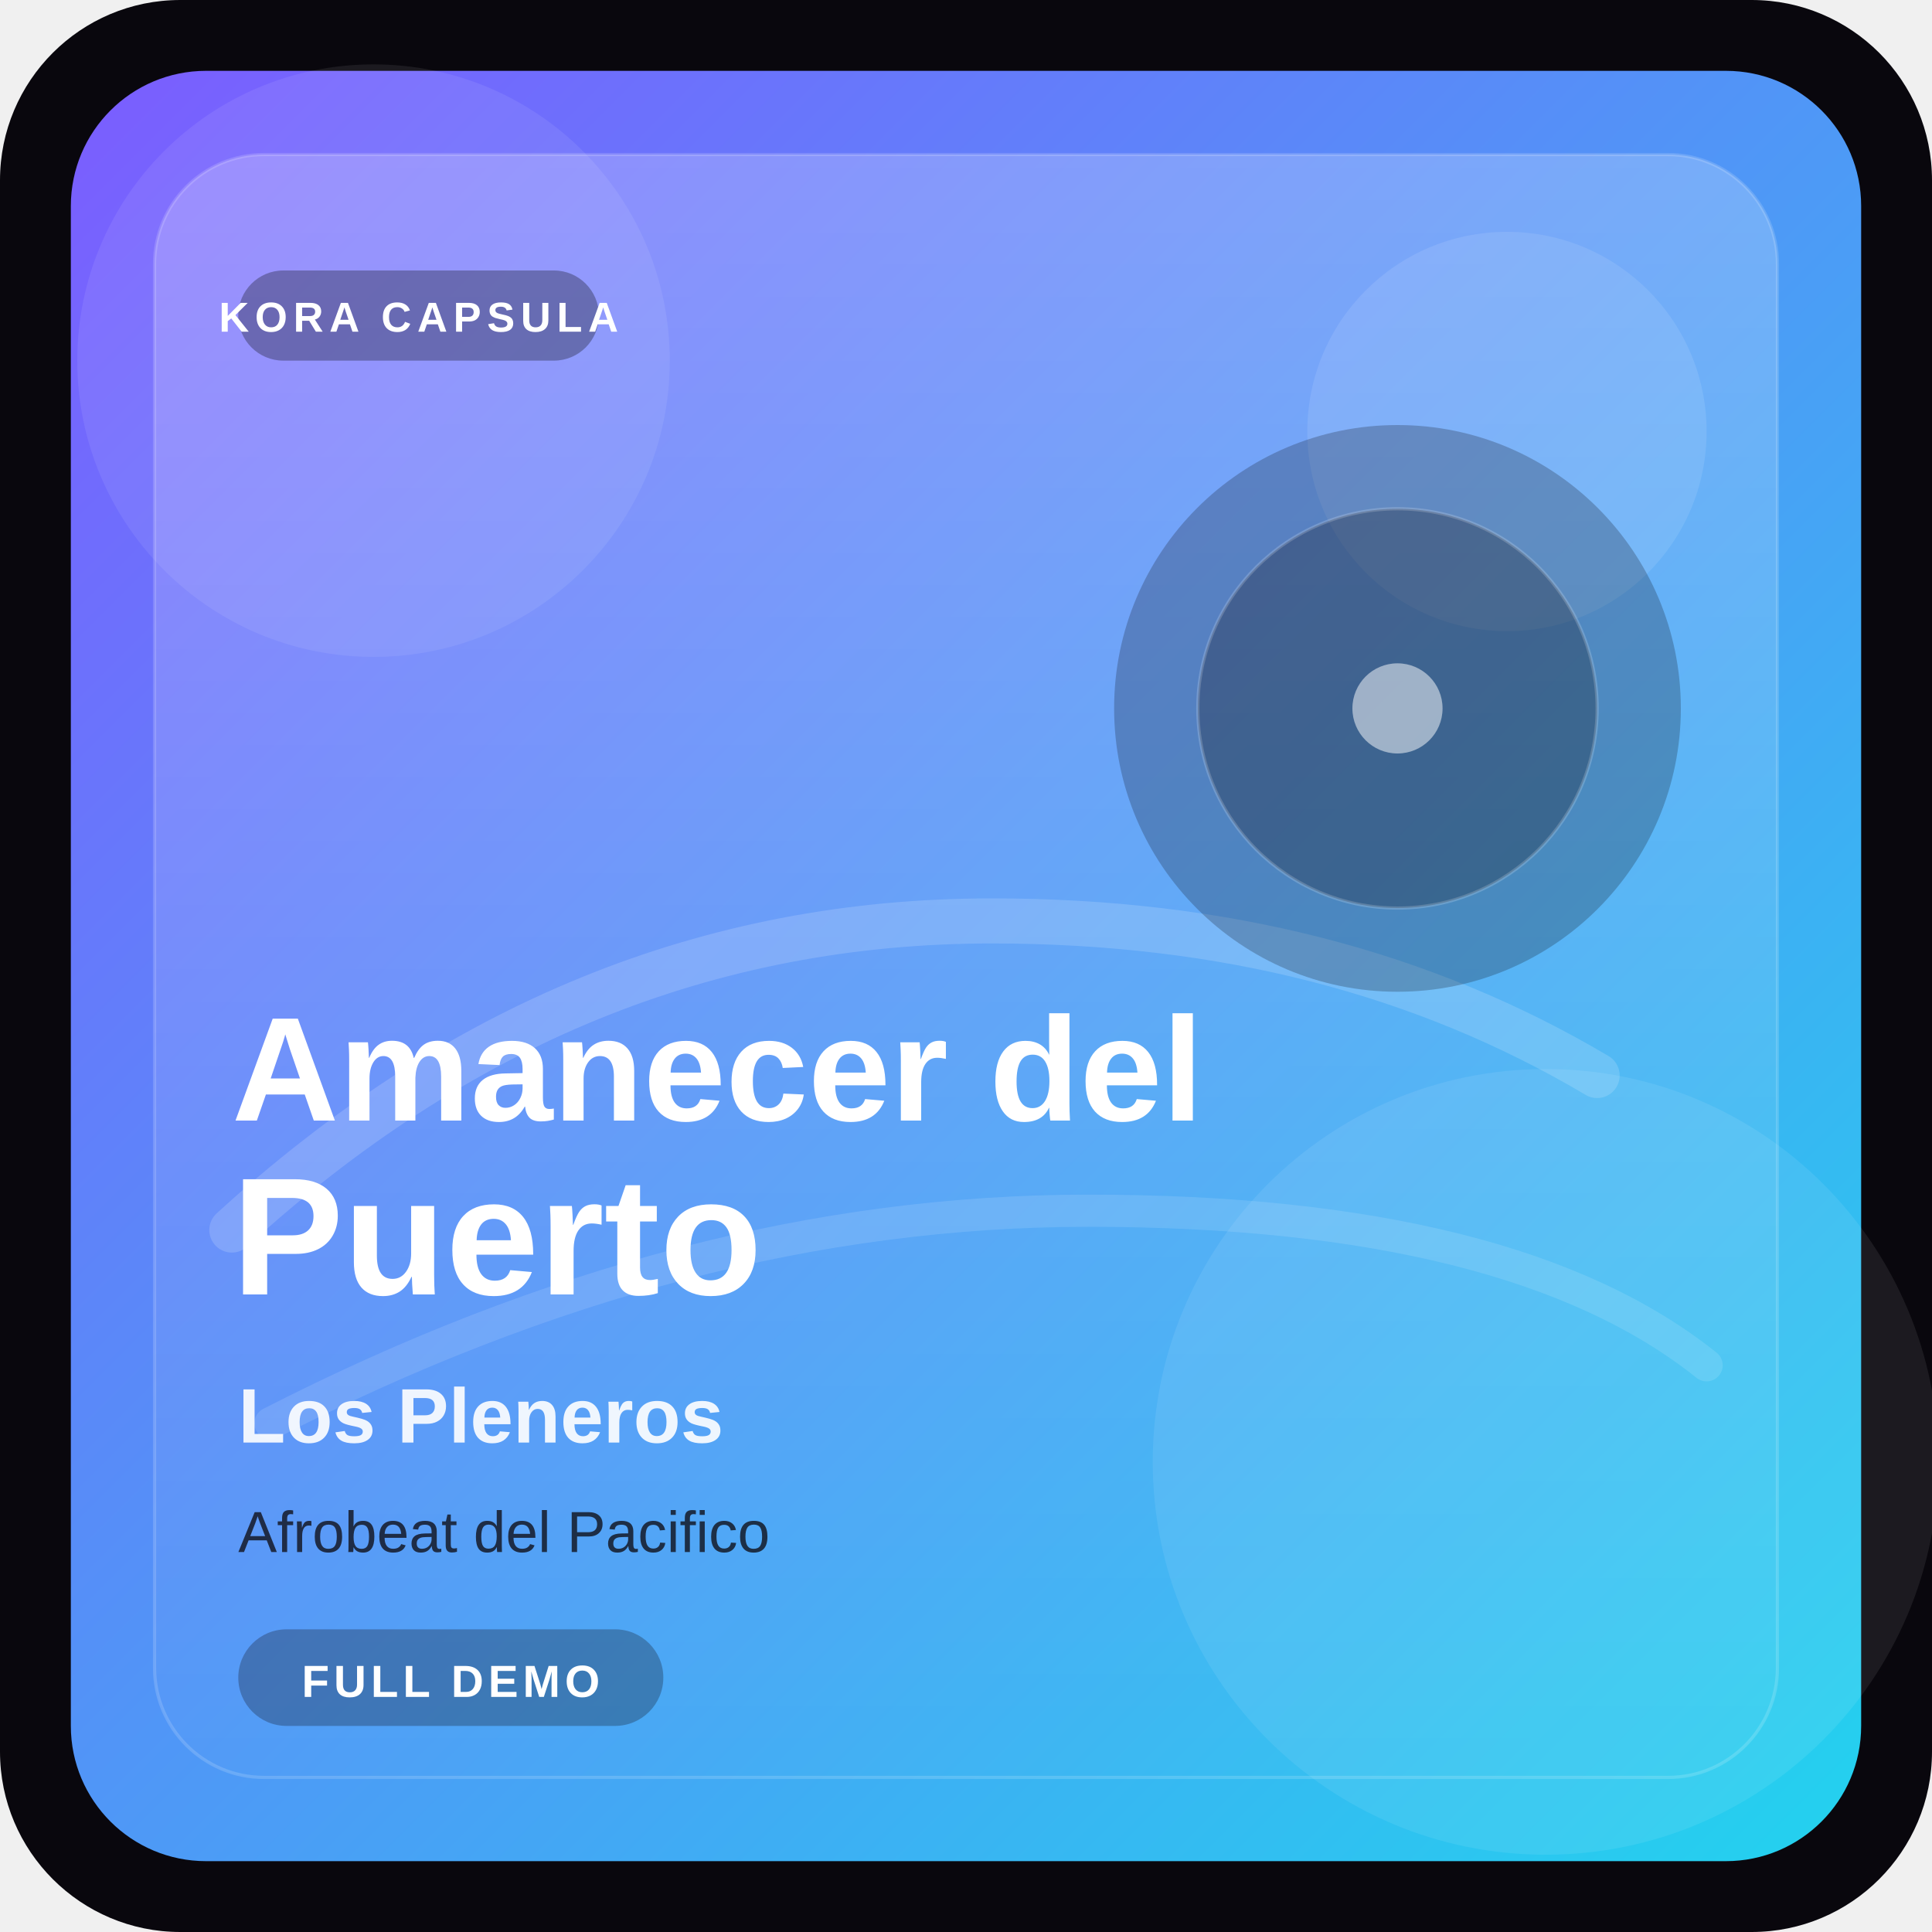
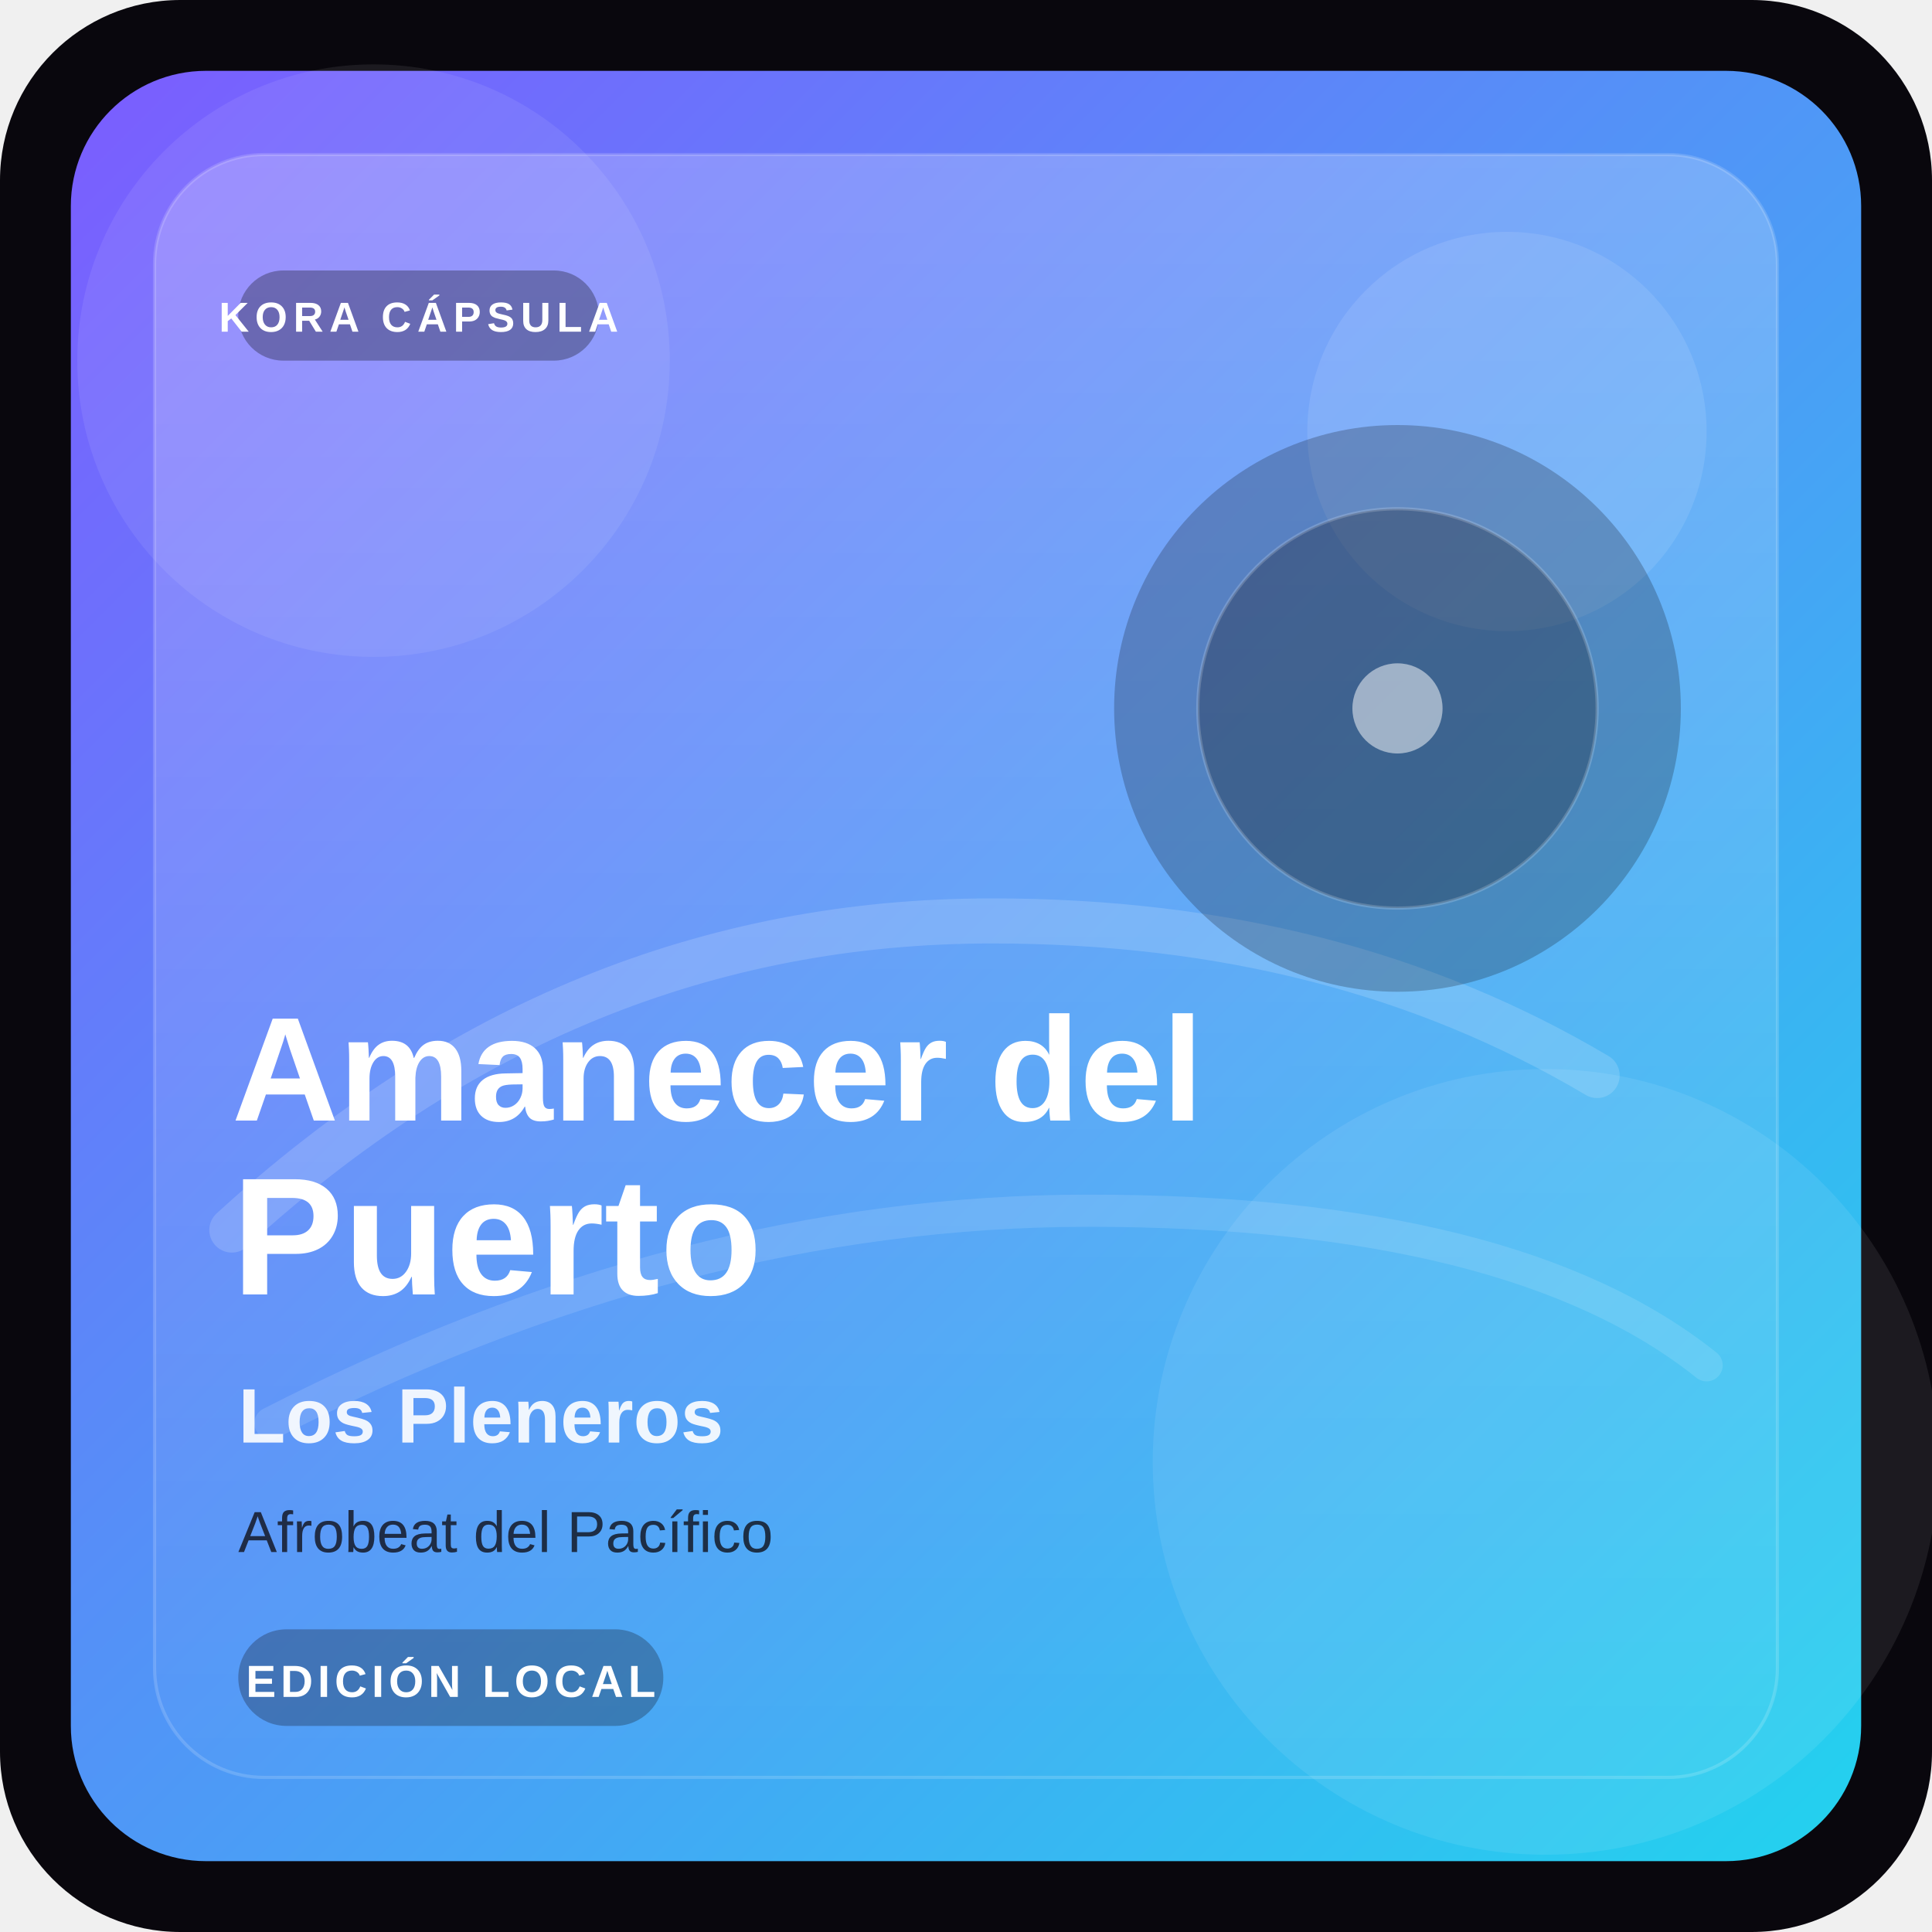
<svg xmlns="http://www.w3.org/2000/svg" viewBox="0 0 600 600" role="img" aria-label="Amanecer del Puerto de Los Pleneros">
  <defs>
    <linearGradient id="bg" x1="0" y1="0" x2="1" y2="1">
      <stop offset="0%" stop-color="#7c5cff" />
      <stop offset="100%" stop-color="#22d3ee" />
    </linearGradient>
    <linearGradient id="glass" x1="0" y1="0" x2="0" y2="1">
      <stop offset="0%" stop-color="#ffffff" stop-opacity="0.22" />
      <stop offset="100%" stop-color="#ffffff" stop-opacity="0.02" />
    </linearGradient>
  </defs>
  <rect width="600" height="600" rx="56" fill="#09070d" />
  <rect x="22" y="22" width="556" height="556" rx="42" fill="url(#bg)" />
  <circle cx="116" cy="112" r="92" fill="#ffffff" fill-opacity="0.08" />
  <circle cx="468" cy="134" r="62" fill="#ffffff" fill-opacity="0.10" />
  <circle cx="480" cy="454" r="122" fill="#ffffff" fill-opacity="0.08" />
  <path d="M72 382c70-64 148-96 236-96 72 0 134 16 188 48" fill="none" stroke="#ffffff" stroke-opacity="0.16" stroke-width="14" stroke-linecap="round" />
  <path d="M84 442c86-44 170-66 254-66 88 0 152 16 192 48" fill="none" stroke="#ffffff" stroke-opacity="0.12" stroke-width="10" stroke-linecap="round" />
  <rect x="48" y="48" width="504" height="504" rx="34" fill="url(#glass)" stroke="#ffffff" stroke-opacity="0.16" />
  <circle cx="434" cy="220" r="88" fill="#0f0d15" fill-opacity="0.24" />
  <circle cx="434" cy="220" r="62" fill="#0f0d15" fill-opacity="0.28" stroke="#ffffff" stroke-opacity="0.18" />
  <circle cx="434" cy="220" r="14" fill="#ffffff" fill-opacity="0.5" />
  <rect x="74" y="84" width="112" height="28" rx="14" fill="#0f0d15" fill-opacity="0.32" />
-   <text x="130" y="103" text-anchor="middle" font-family="Arial, Helvetica, sans-serif" font-size="13" font-weight="700" letter-spacing="1.8" fill="#ffffff">KORA CAPSULA</text>
+   <text x="130" y="103" text-anchor="middle" font-family="Arial, Helvetica, sans-serif" font-size="13" font-weight="700" letter-spacing="1.8" fill="#ffffff">KORA CÁPSULA</text>
  <text x="72" y="348" font-family="Arial, Helvetica, sans-serif" font-size="46" font-weight="700" fill="#ffffff">Amanecer del</text>
  <text x="72" y="402" font-family="Arial, Helvetica, sans-serif" font-size="52" font-weight="700" fill="#ffffff">Puerto</text>
  <text x="74" y="448" font-family="Arial, Helvetica, sans-serif" font-size="24" font-weight="600" fill="#ffffff" fill-opacity="0.9">Los Pleneros</text>
-   <text x="74" y="482" font-family="Arial, Helvetica, sans-serif" font-size="18" fill="#0f0d15" fill-opacity="0.78">Afrobeat del Pacifico</text>
+   <text x="74" y="482" font-family="Arial, Helvetica, sans-serif" font-size="18" fill="#0f0d15" fill-opacity="0.78">Afrobeat del Pacífico</text>
  <rect x="74" y="506" width="132" height="30" rx="15" fill="#0f0d15" fill-opacity="0.28" />
-   <text x="140" y="527" text-anchor="middle" font-family="Arial, Helvetica, sans-serif" font-size="14" font-weight="700" letter-spacing="1.4" fill="#ffffff">FULL DEMO</text>
+   <text x="140" y="527" text-anchor="middle" font-family="Arial, Helvetica, sans-serif" font-size="14" font-weight="700" letter-spacing="1.4" fill="#ffffff">EDICIÓN LOCAL</text>
</svg>
